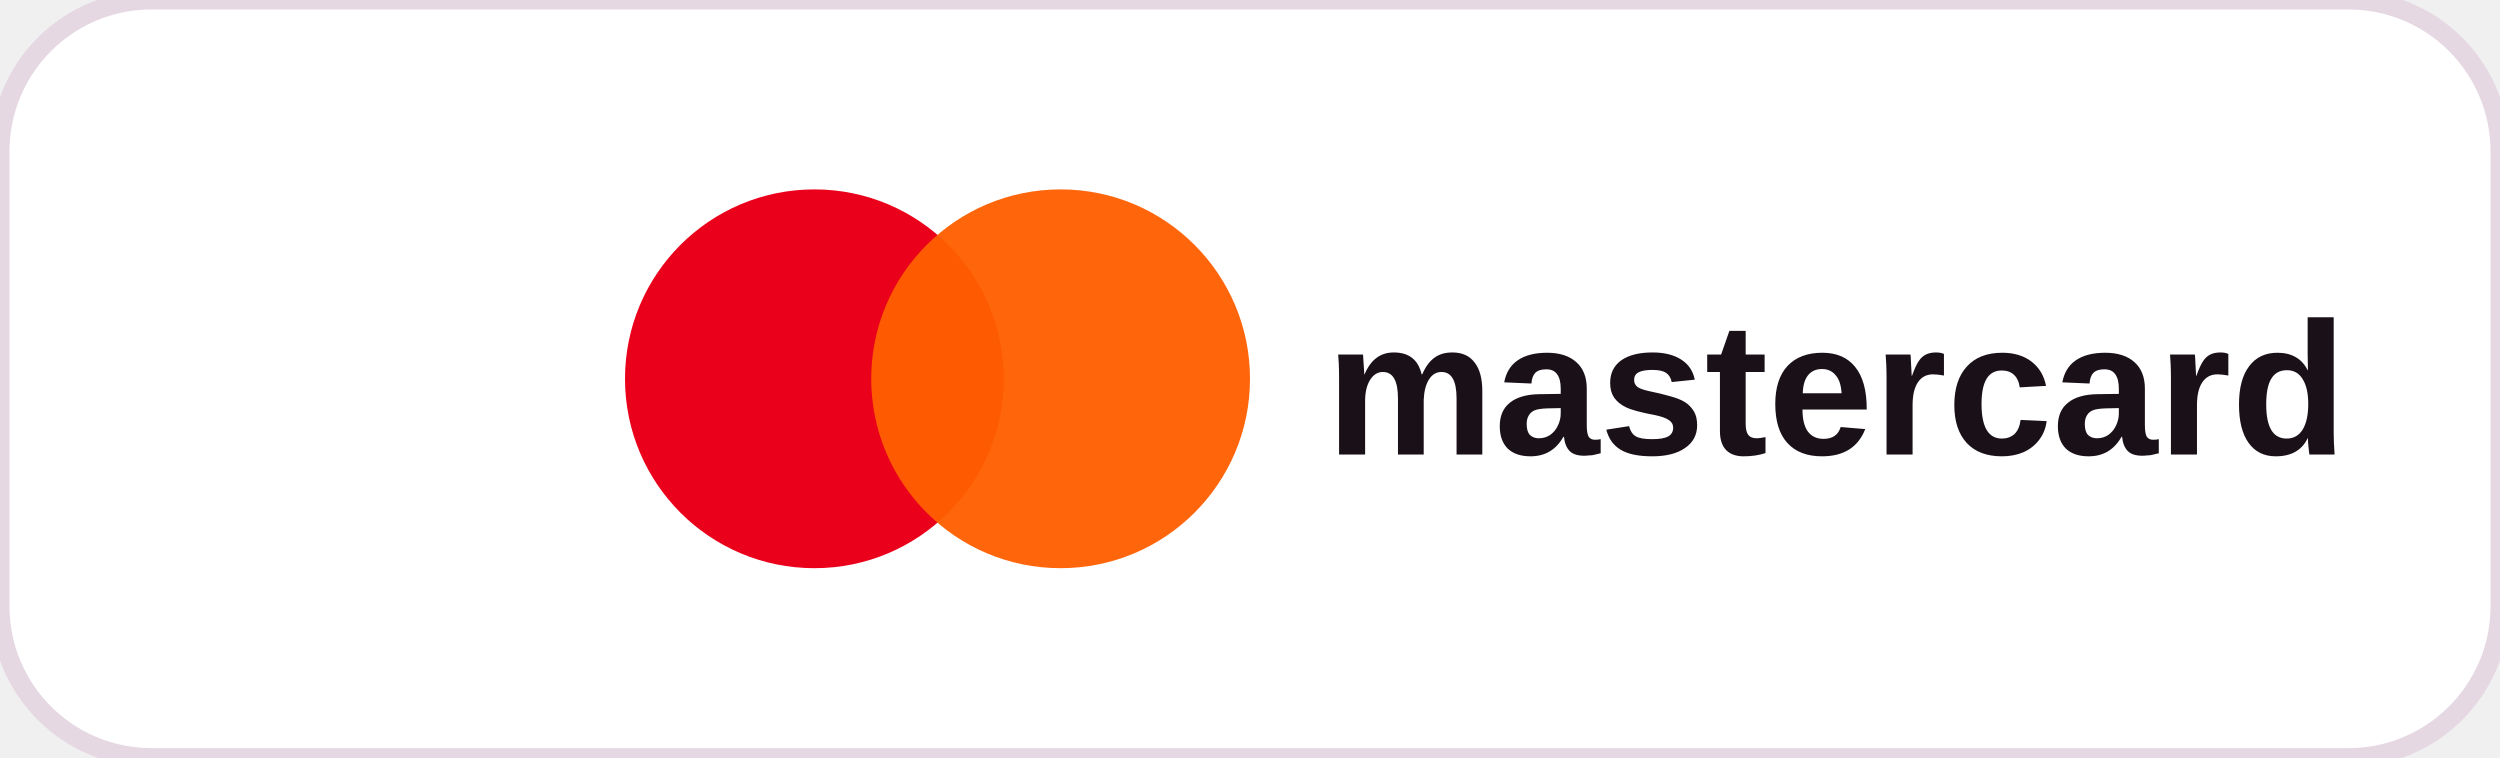
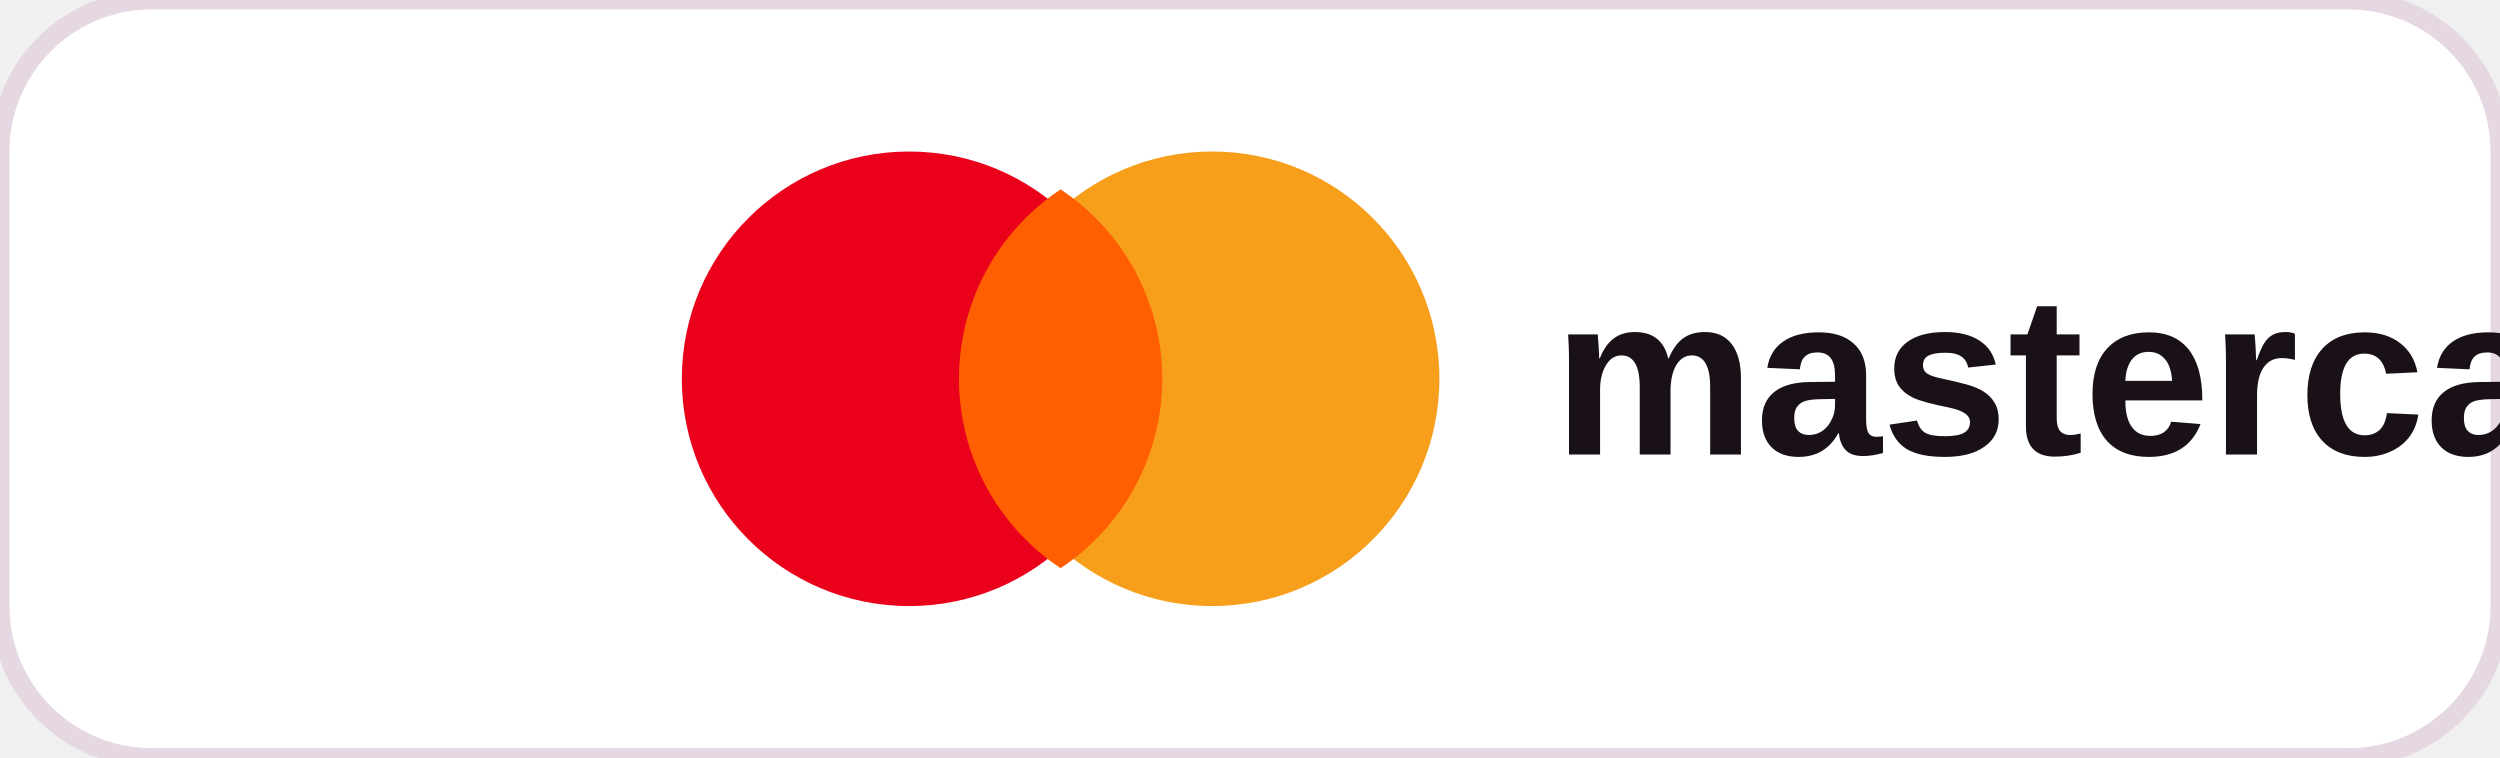
<svg xmlns="http://www.w3.org/2000/svg" width="132" height="40" viewBox="0 0 132 40" role="img" aria-labelledby="title desc">
  <rect width="132" height="40" rx="8" fill="#fff" stroke="#e6d8e2" />
-   <circle cx="43" cy="20" r="10" fill="#EB001B" />
-   <circle cx="56" cy="20" r="10" fill="#FF5F00" fill-opacity=".95" />
-   <text x="70" y="24" fill="#1a1118" font-family="Arial, sans-serif" font-size="10" font-weight="700">mastercard</text>
+   <circle cx="48" cy="20" r="12" fill="#eb001b" />
+   <circle cx="64" cy="20" r="12" fill="#f79e1b" />
+   <path d="M56 10a12 12 0 0 0 0 20 12 12 0 0 0 0-20z" fill="#ff5f00" />
+   <text x="82" y="24" fill="#1a1118" font-family="Montserrat, Arial, sans-serif" font-size="12" font-weight="800">mastercard</text>
</svg>
